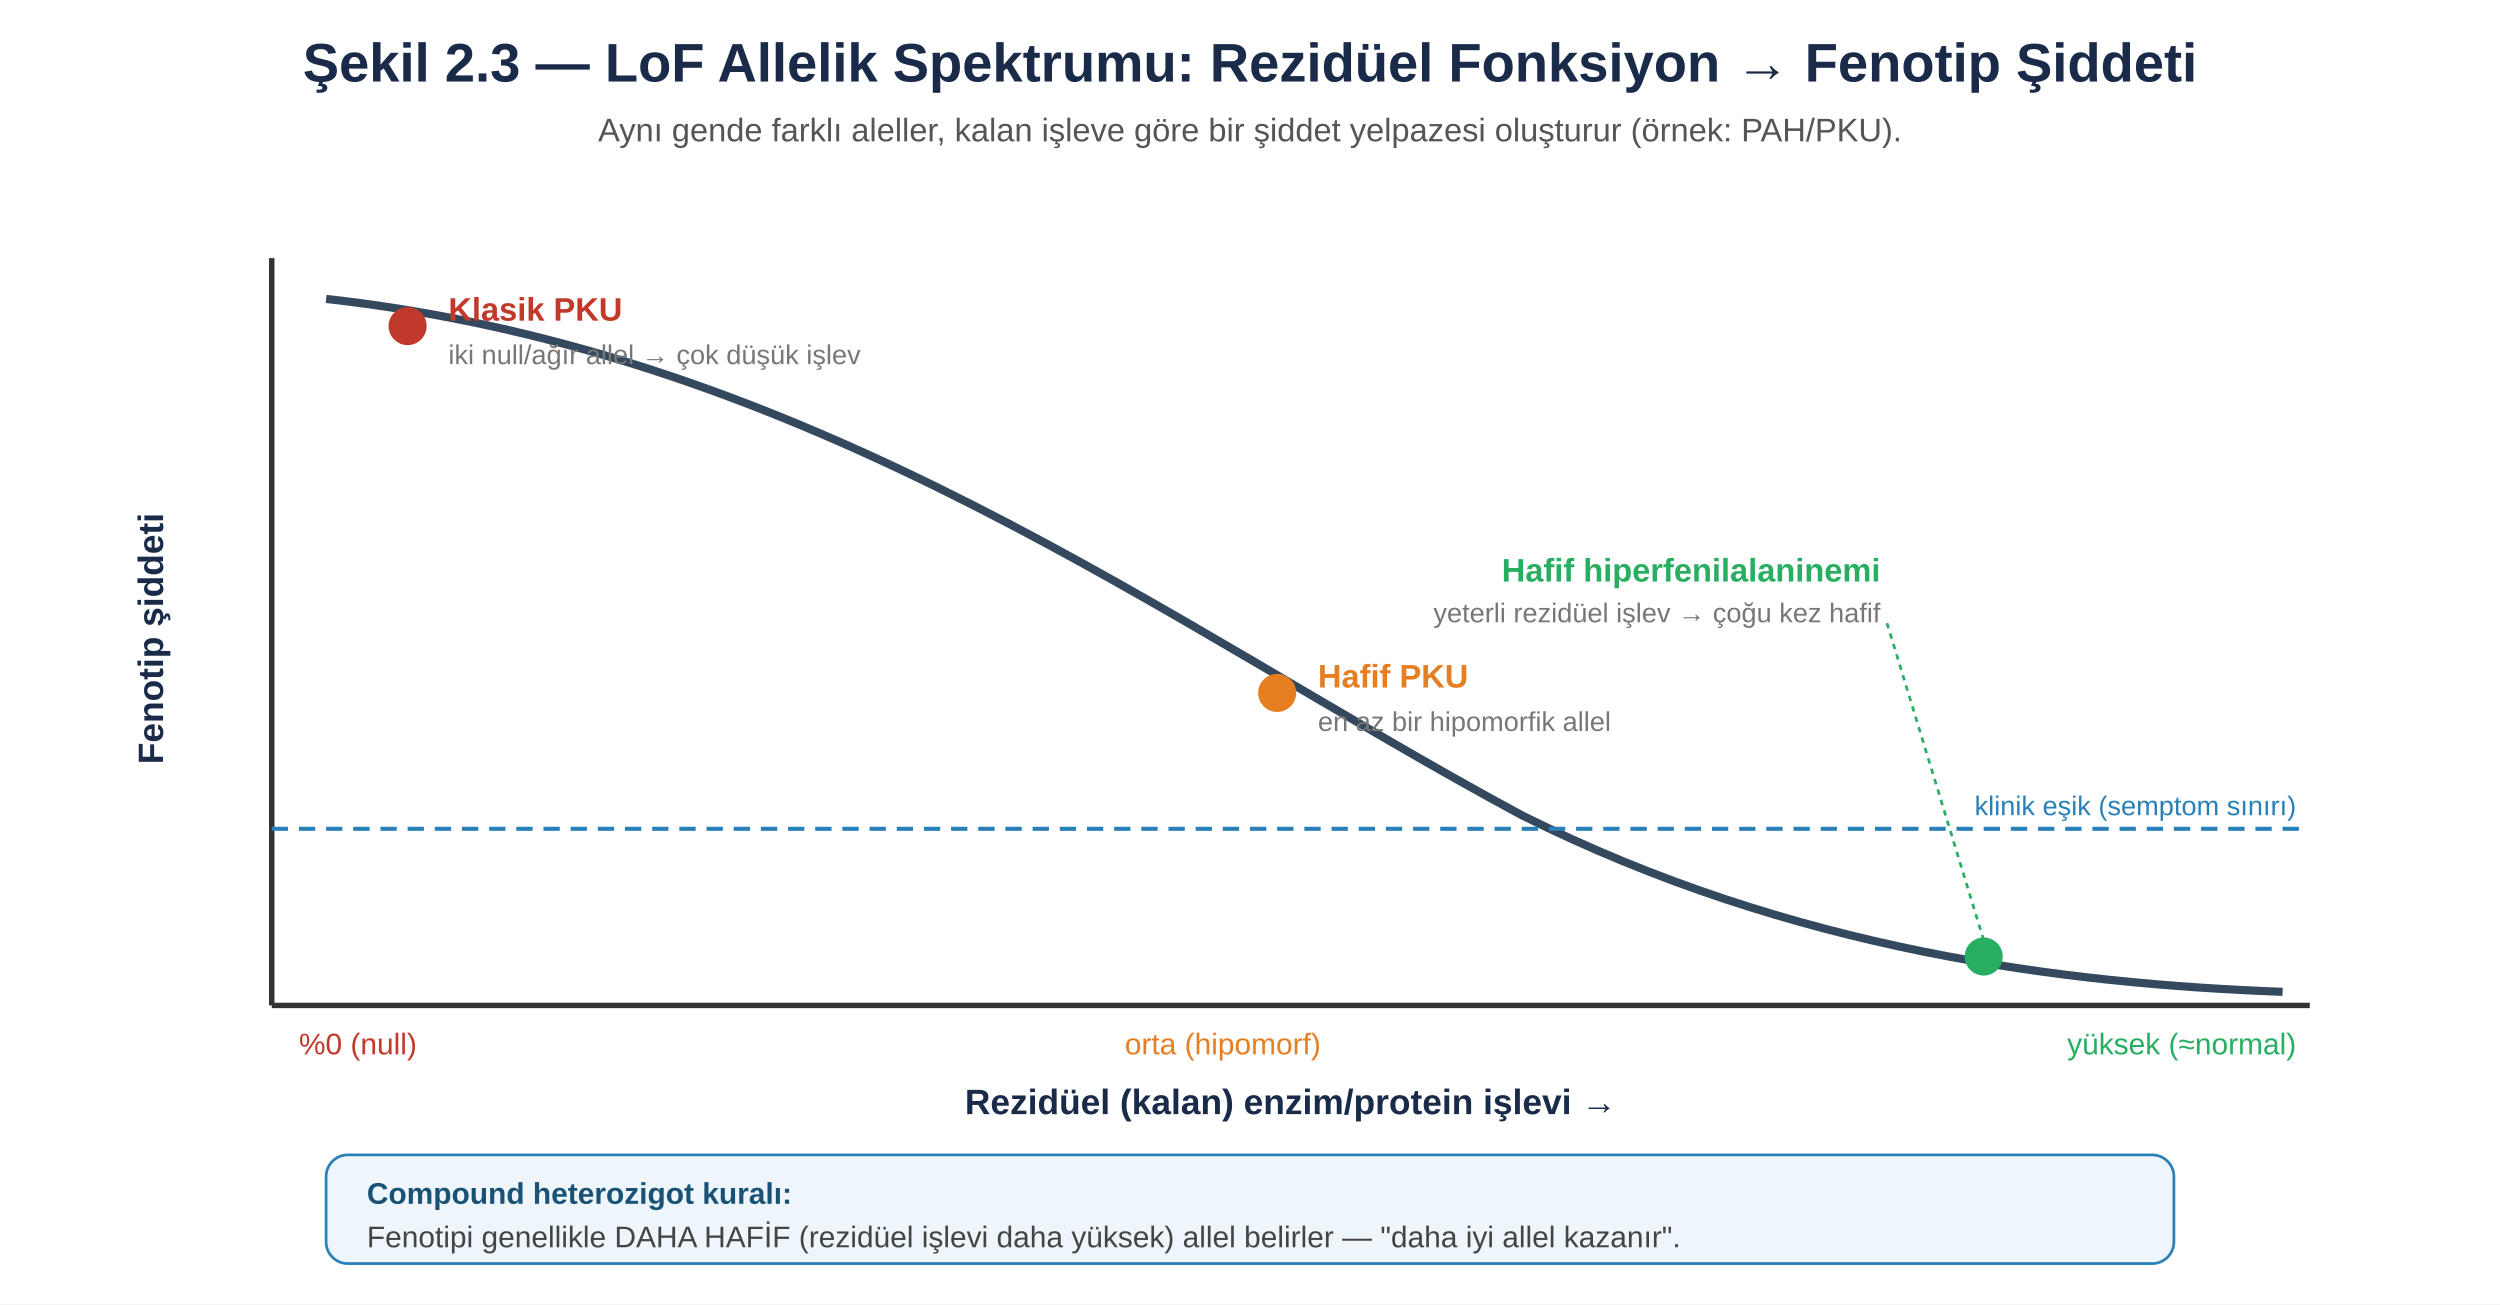
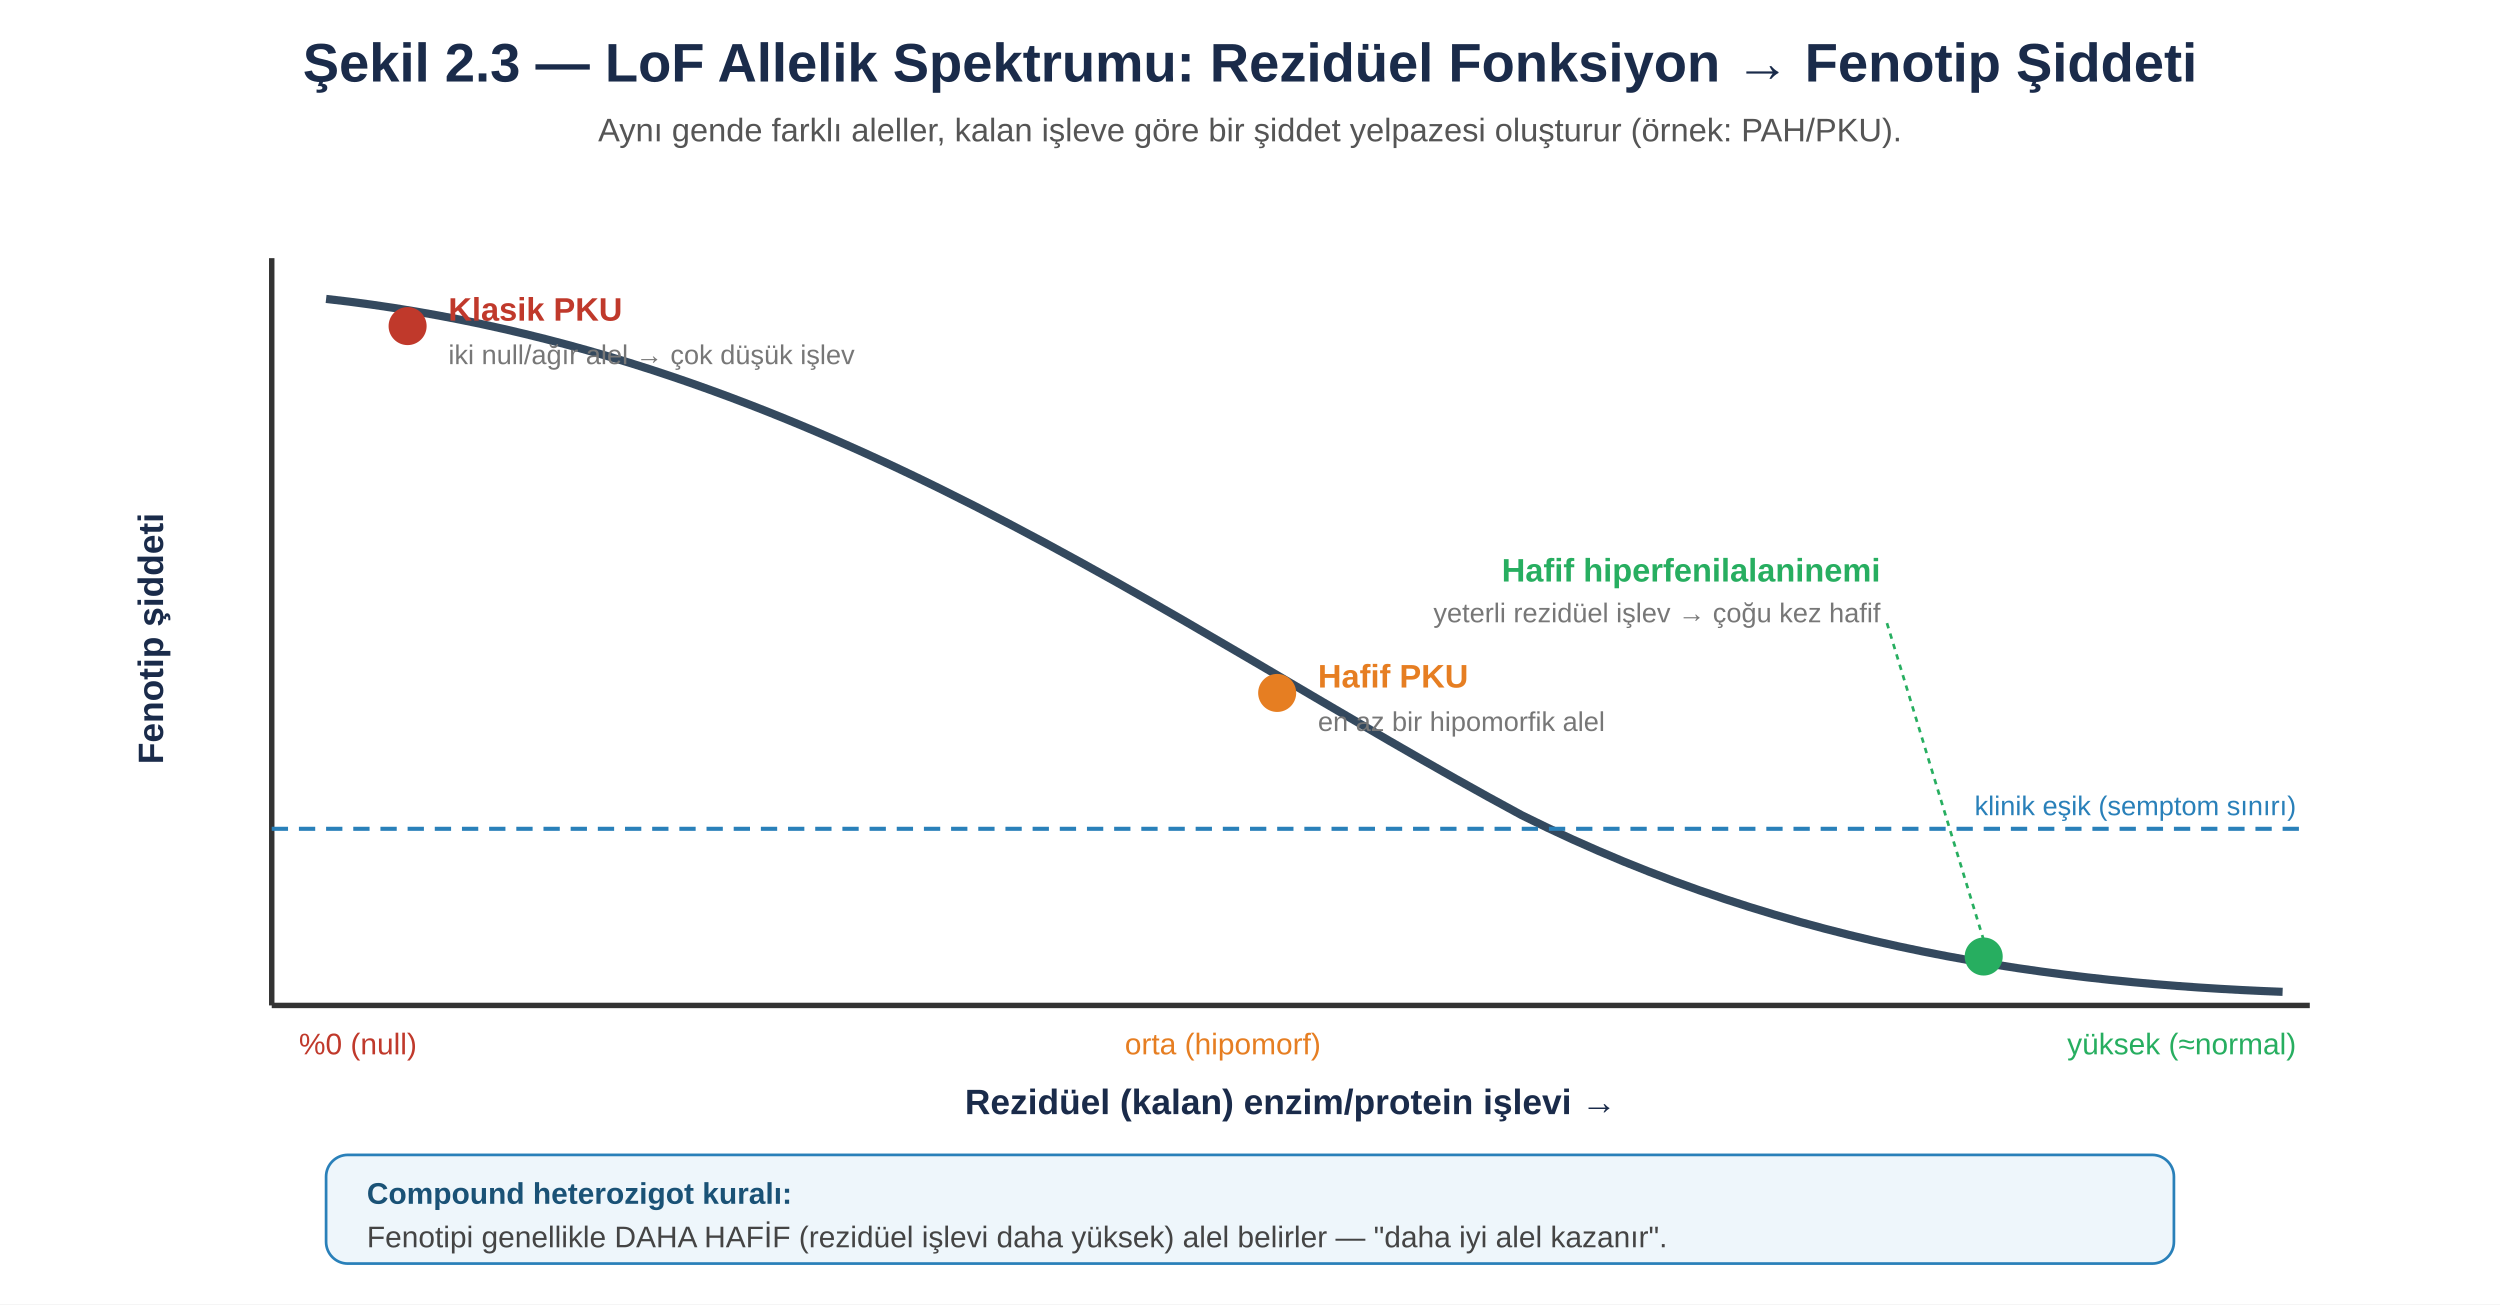
<svg xmlns="http://www.w3.org/2000/svg" viewBox="0 0 920 480" font-family="Segoe UI, Arial, sans-serif">
  <rect x="0" y="0" width="920" height="480" fill="#ffffff" />
  <text x="460" y="30" text-anchor="middle" font-size="20" font-weight="700" fill="#1a2b4a">Şekil 2.3 — LoF Allelik Spektrumu: Rezidüel Fonksiyon → Fenotip Şiddeti</text>
  <text x="460" y="52" text-anchor="middle" font-size="12" fill="#555">Aynı gende farklı aleller, kalan işleve göre bir şiddet yelpazesi oluşturur (örnek: PAH/PKU).</text>
  <line x1="100" y1="370" x2="850" y2="370" stroke="#333" stroke-width="2" />
  <line x1="100" y1="370" x2="100" y2="95" stroke="#333" stroke-width="2" />
  <text x="475" y="410" text-anchor="middle" font-size="13" font-weight="700" fill="#1a2b4a">Rezidüel (kalan) enzim/protein işlevi →</text>
  <text x="60" y="235" text-anchor="middle" font-size="13" font-weight="700" fill="#1a2b4a" transform="rotate(-90 60 235)">Fenotip şiddeti</text>
  <text x="110" y="388" font-size="11" fill="#c0392b">%0 (null)</text>
  <text x="450" y="388" text-anchor="middle" font-size="11" fill="#e67e22">orta (hipomorf)</text>
  <text x="845" y="388" text-anchor="end" font-size="11" fill="#27ae60">yüksek (≈normal)</text>
  <path d="M120 110 C 300 130, 430 230, 560 300 C 660 350, 760 362, 840 365" fill="none" stroke="#34495e" stroke-width="3" />
  <circle cx="150" cy="120" r="7" fill="#c0392b" />
  <text x="165" y="118" font-size="12" font-weight="700" fill="#c0392b">Klasik PKU</text>
-   <text x="165" y="134" font-size="10" fill="#777">iki null/ağır allel → çok düşük işlev</text>
+   <text x="165" y="134" font-size="10" fill="#777">iki null/ağır alel → çok düşük işlev</text>
  <circle cx="470" cy="255" r="7" fill="#e67e22" />
  <text x="485" y="253" font-size="12" font-weight="700" fill="#e67e22">Hafif PKU</text>
-   <text x="485" y="269" font-size="10" fill="#777">en az bir hipomorfik allel</text>
+   <text x="485" y="269" font-size="10" fill="#777">en az bir hipomorfik alel</text>
  <circle cx="730" cy="352" r="7" fill="#27ae60" />
  <line x1="730" y1="346" x2="694" y2="228" stroke="#27ae60" stroke-width="1" stroke-dasharray="2 2" />
  <text x="692" y="214" text-anchor="end" font-size="12" font-weight="700" fill="#27ae60">Hafif hiperfenilalaninemi</text>
  <text x="692" y="229" text-anchor="end" font-size="10" fill="#777">yeterli rezidüel işlev → çoğu kez hafif</text>
  <line x1="100" y1="305" x2="850" y2="305" stroke="#2980b9" stroke-width="1.5" stroke-dasharray="6 4" />
  <text x="845" y="300" text-anchor="end" font-size="10" fill="#2980b9">klinik eşik (semptom sınırı)</text>
  <rect x="120" y="425" width="680" height="40" rx="8" fill="#eef6fb" stroke="#2980b9" />
  <text x="135" y="443" font-size="11" font-weight="700" fill="#1a5276">Compound heterozigot kuralı:</text>
-   <text x="135" y="459" font-size="11" fill="#444">Fenotipi genellikle DAHA HAFİF (rezidüel işlevi daha yüksek) allel belirler — "daha iyi allel kazanır".</text>
+   <text x="135" y="459" font-size="11" fill="#444">Fenotipi genellikle DAHA HAFİF (rezidüel işlevi daha yüksek) alel belirler — "daha iyi alel kazanır".</text>
</svg>
